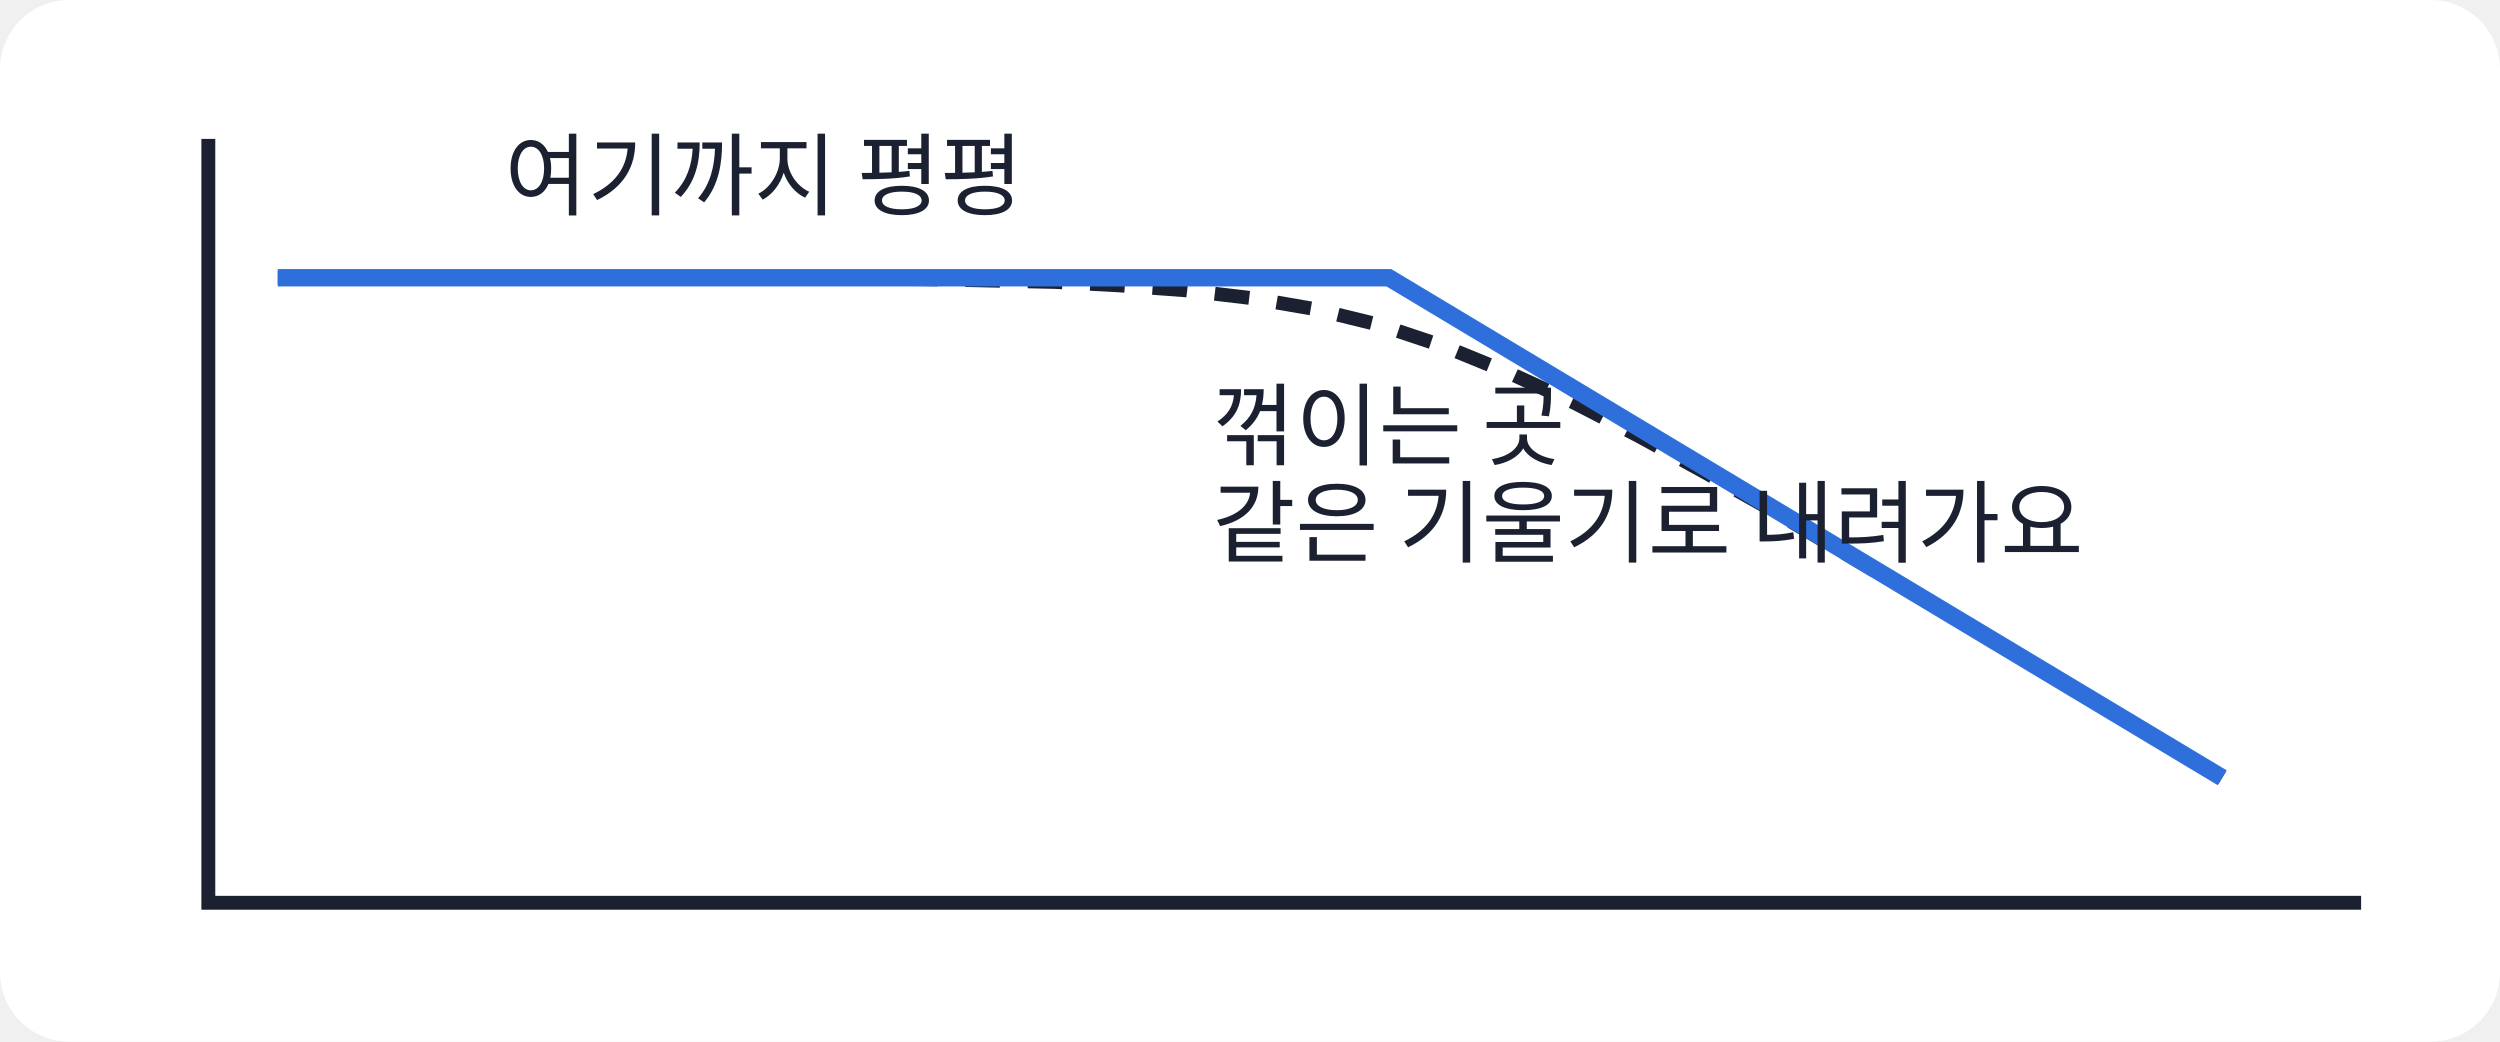
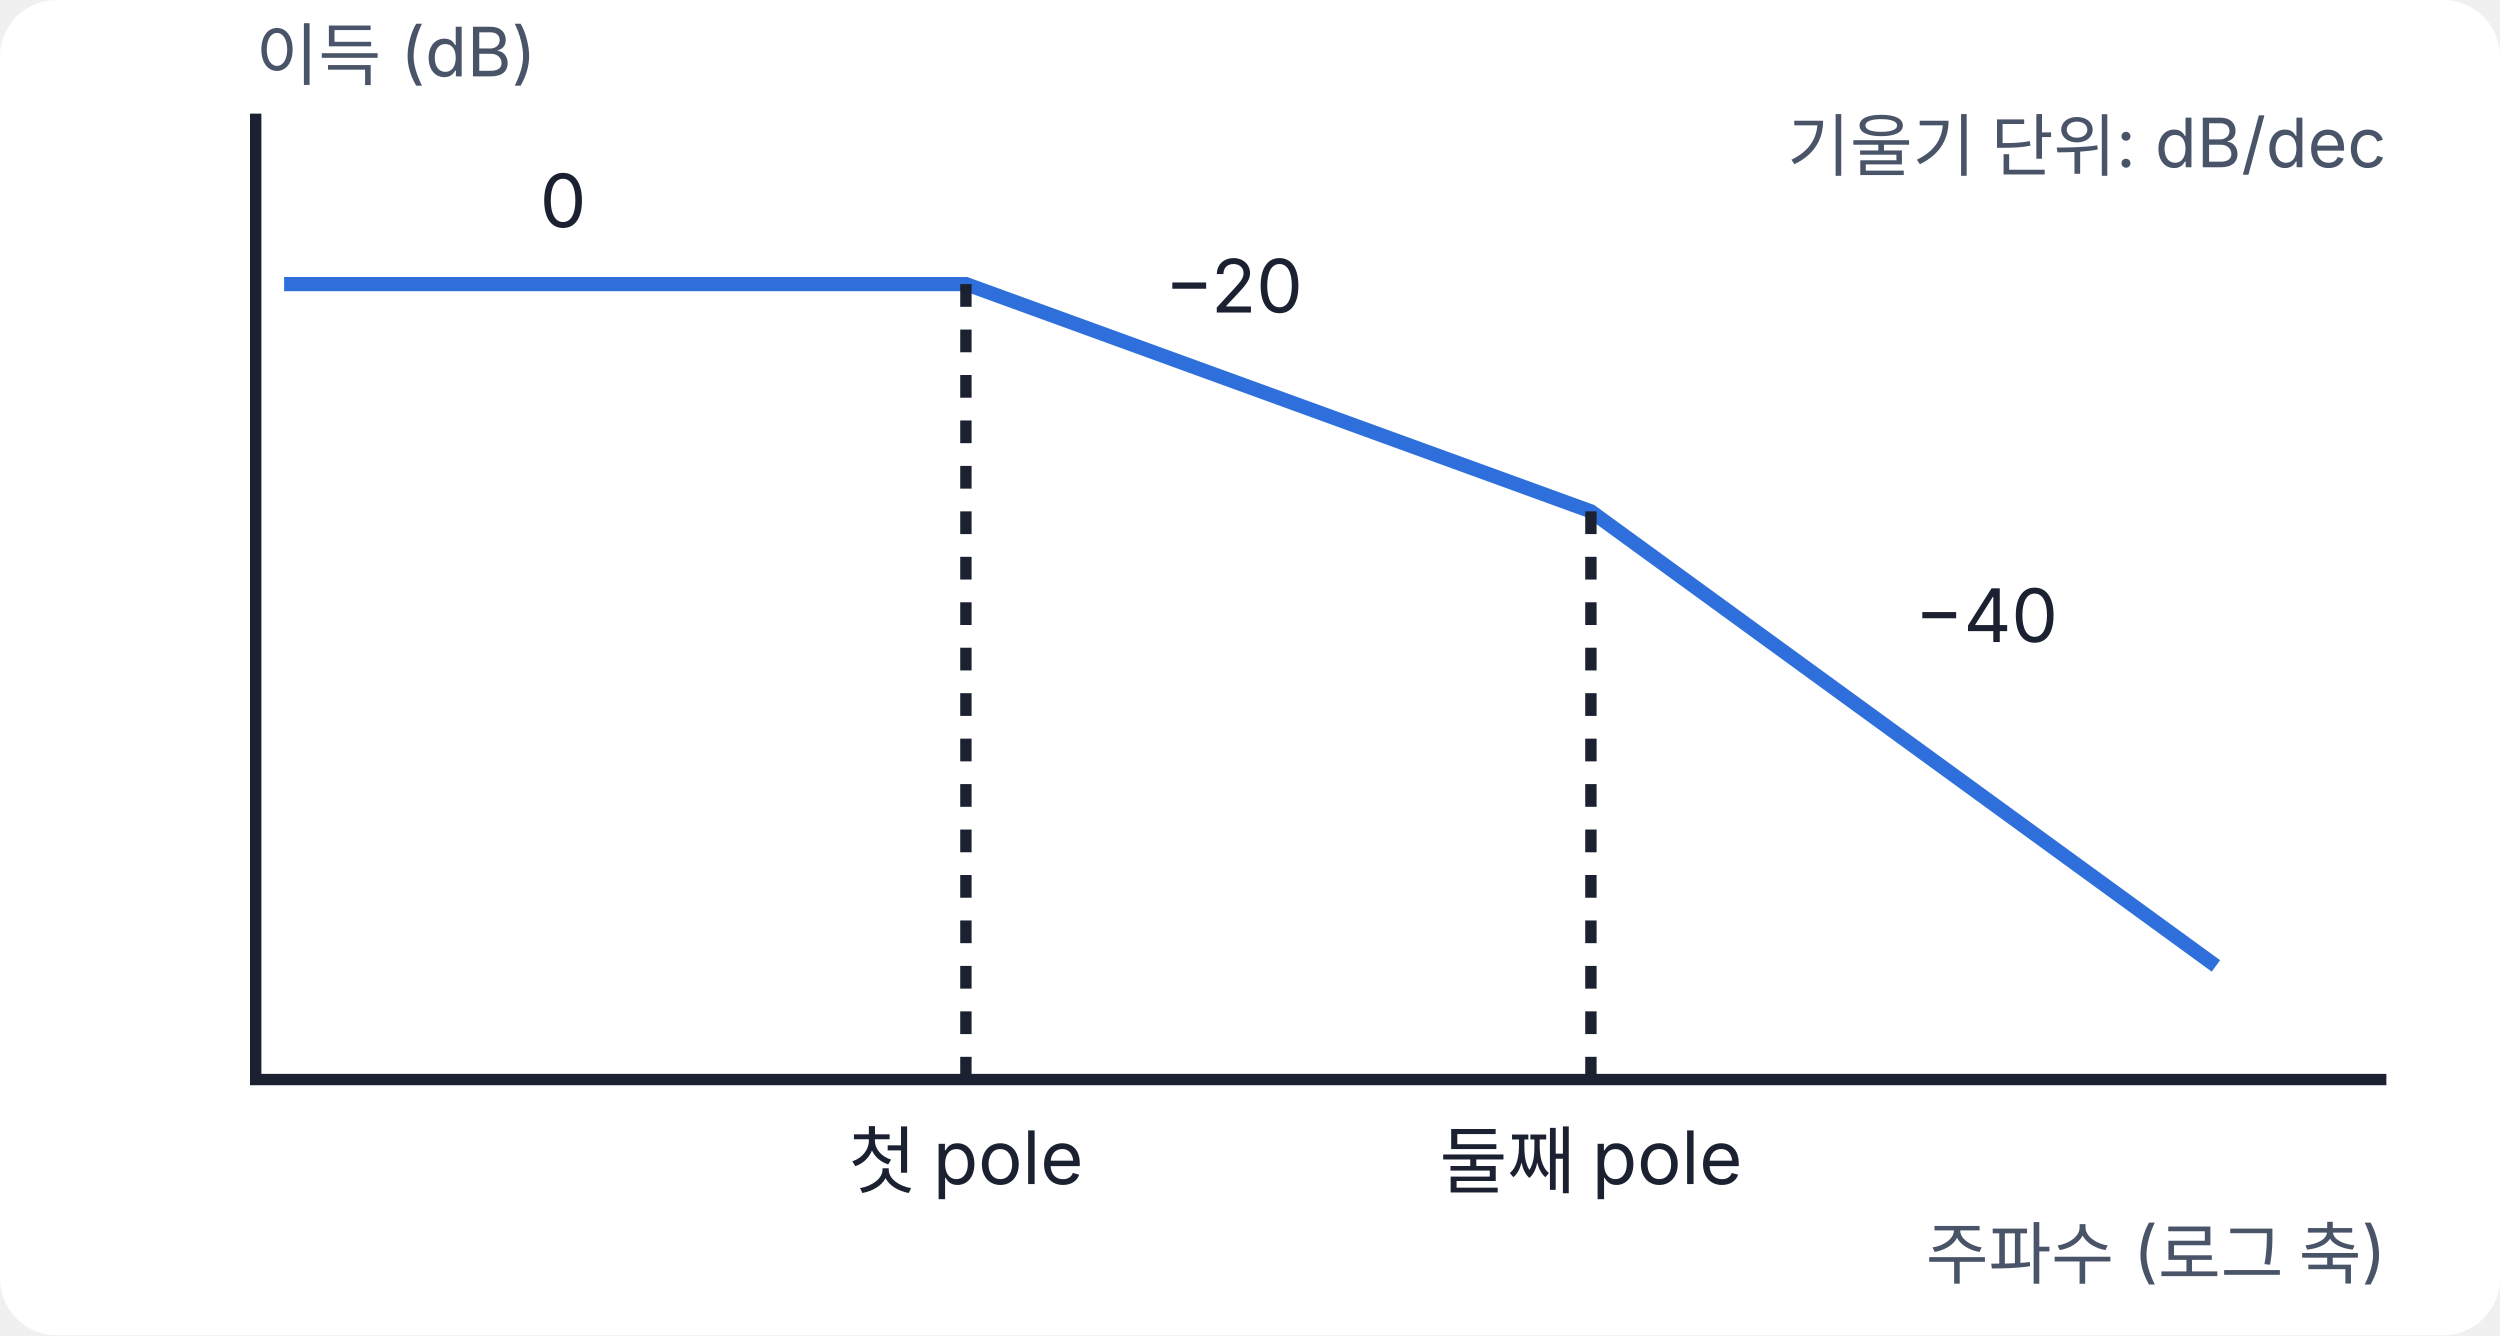
- <svg xmlns="http://www.w3.org/2000/svg" width="360" height="150" viewBox="0 0 360 150" role="img" aria-label="평평하다가 꺾여 일정하게 내려가는 두 개의 곧은 강조선과, 그 꺾인 곳 근처에서만 조금 벗어나는 둥근 점선 곡선을 겹쳐 그린 그림">
+ <svg xmlns="http://www.w3.org/2000/svg" width="440" height="235" viewBox="0 0 440 235" role="img" aria-label="가로축은 로그 주파수, 세로축은 이득 dB인 두 실수 극점의 직선 근사. 첫 극점 전은 기울기 0, 첫 극점 뒤는 마이너스 20, 둘째 극점 뒤는 마이너스 40 dB/dec로 연속해서 이어진다.">
  <style>
svg { color: #1b2130; font-family: -apple-system, 'Apple SD Gothic Neo', 'Noto Sans KR', sans-serif; }
.fig-ink { stroke: #1b2130; fill: none; stroke-width: 2; }
.fig-accent { stroke: #2f6fdb; fill: none; stroke-width: 2.5; }
.fig-danger { stroke: #d92d20; fill: none; stroke-width: 2.5; }
.fig-dot { fill: #2f6fdb; }
.fig-text { fill: #1b2130; font-size: 13px; }
.fig-muted { fill: #4a5468; font-size: 12px; }
.axis { stroke: #dde2ea; stroke-width: 1.5; }
.tick { fill: #4a5468; font-size: 11px; }
.plot-truth { fill: none; stroke: #4a5468; stroke-width: 1.5; stroke-dasharray: 5 4; }
.plot-fit { fill: none; stroke: #2f6fdb; stroke-width: 2.5; }
.pt-train { fill: #2f6fdb; }
.pt-test { fill: #b54708; }
.mark-ml { stroke: #2f6fdb; stroke-width: 1.5; stroke-dasharray: 3 3; }
.mark-map { stroke: #067647; stroke-width: 1.5; stroke-dasharray: 3 3; }
.plot-like { fill: none; stroke: #2f6fdb; stroke-width: 2; }
.plot-prior { fill: none; stroke: #6941c6; stroke-width: 2; stroke-dasharray: 6 4; }
.plot-post { fill: none; stroke: #067647; stroke-width: 3; }
</style>
-   <rect x="0" y="0" width="360" height="150" rx="10" fill="#ffffff" />
-   <path class="fig-ink" d="M30,20 L30,130 L340,130" stroke-width="1.5" />
-   <path class="fig-ink" d="M40.0,40.0 L49.3,40.0 L58.7,40.0 L68.0,40.0 L77.3,40.0 L86.7,40.0 L96.0,40.0 L105.3,40.0 L114.7,40.1 L124.0,40.1 L133.3,40.2 L142.7,40.4 L152.0,40.6 L161.3,41.1 L170.7,41.8 L180.0,42.9 L189.3,44.5 L198.7,46.8 L208.0,49.9 L217.3,53.7 L226.7,58.0 L236.0,62.8 L245.3,67.9 L254.7,73.2 L264.0,78.7 L273.3,84.2 L282.7,89.7 L292.0,95.3 L301.3,100.8 L310.7,106.4 L320.0,112.0" stroke-width="1.5" stroke-dasharray="5 4" />
-   <path class="fig-accent" d="M40,40 L200,40 L320,112" stroke-width="2.5" />
-   <text class="fig-text" x="110" y="30" text-anchor="middle" font-size="13">여기까지 평평</text>
-   <text class="fig-text" x="200" y="66" text-anchor="middle" font-size="13">꺾이는 곳</text>
-   <text class="fig-text" x="300" y="80" text-anchor="end" font-size="13">같은 기울기로 내려가요</text>
+   <rect x="0" y="0" width="440" height="235" rx="10" fill="#ffffff" />
+   <path class="fig-ink" d="M45 20 V190 H420" />
+   <text class="fig-muted" x="45" y="14">이득 (dB)</text>
+   <text class="fig-muted" x="420" y="225" text-anchor="end">주파수 (로그 축)</text>
+   <path class="fig-accent" d="M50 50 H170 L280 90 L390 170" stroke-width="2.5" />
+   <path class="fig-ink" d="M170 50 V190 M280 90 V190" stroke-dasharray="4 4" />
+   <text class="fig-text" x="95" y="40">0</text>
+   <text class="fig-text" x="205" y="55">−20</text>
+   <text class="fig-text" x="337" y="113">−40</text>
+   <text class="fig-muted" x="420" y="30" text-anchor="end">기울기 단위: dB/dec</text>
+   <text class="fig-text" x="170" y="209" text-anchor="middle">첫 pole</text>
+   <text class="fig-text" x="280" y="209" text-anchor="middle">둘째 pole</text>
</svg>
